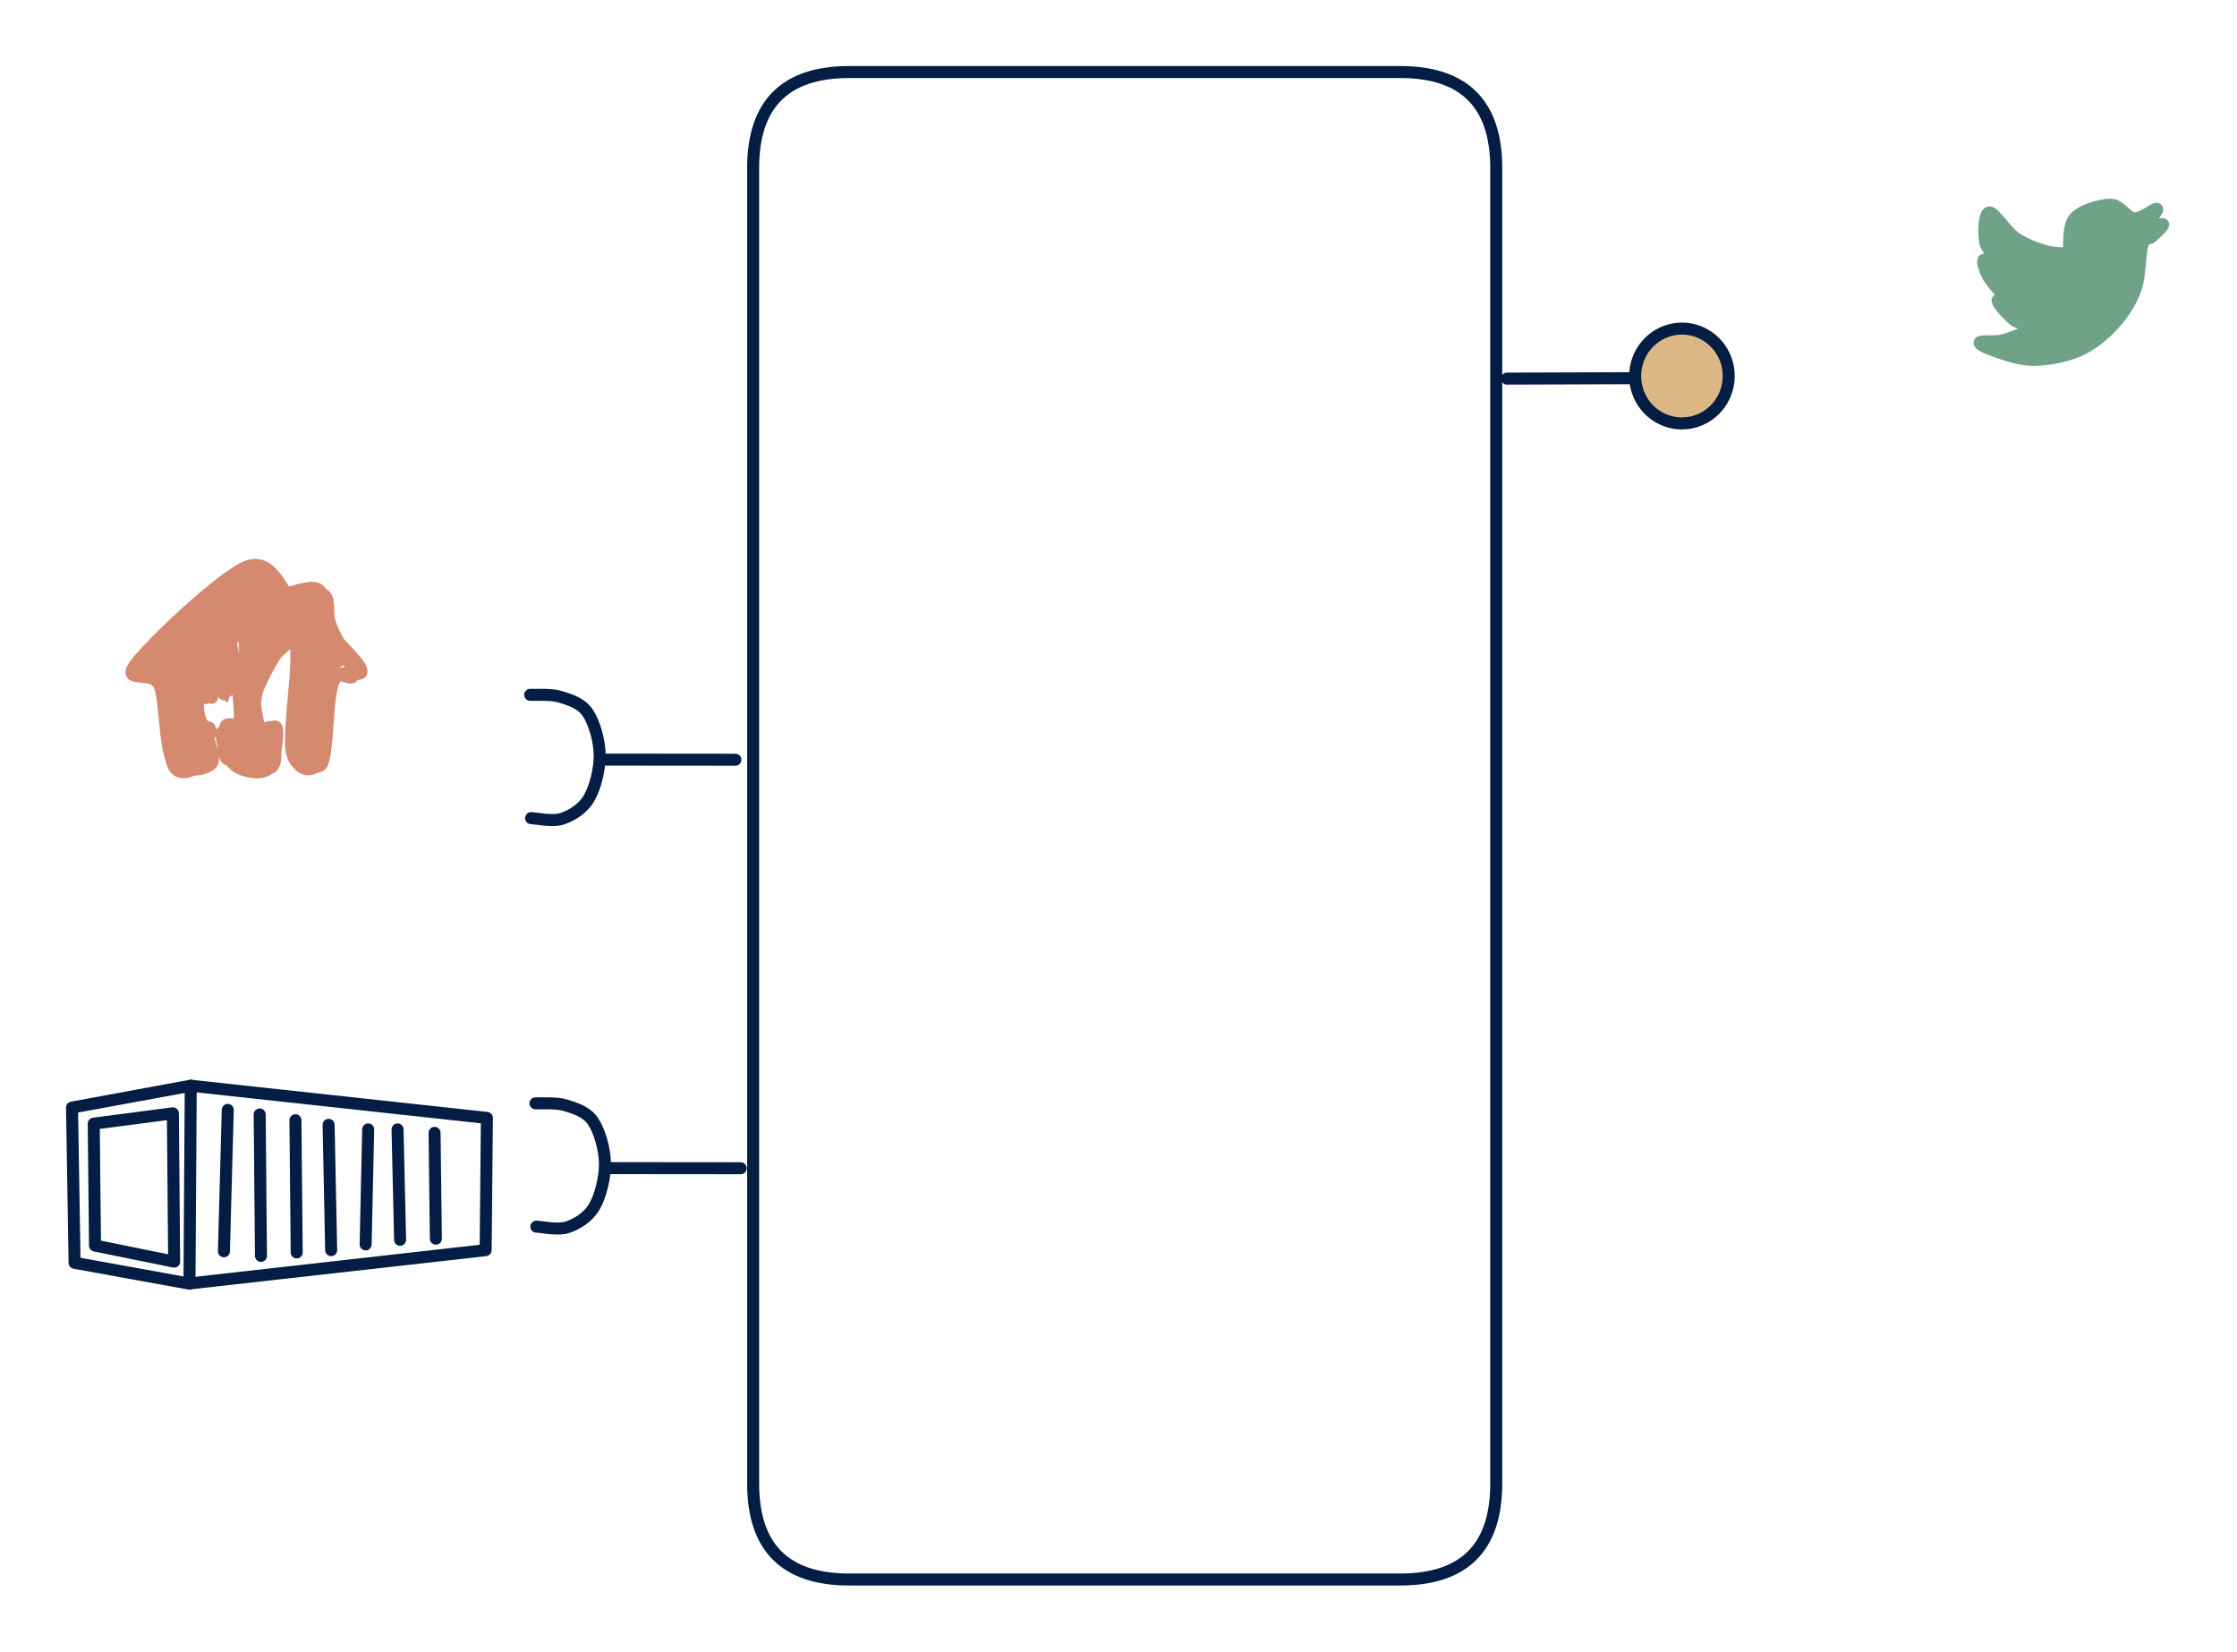
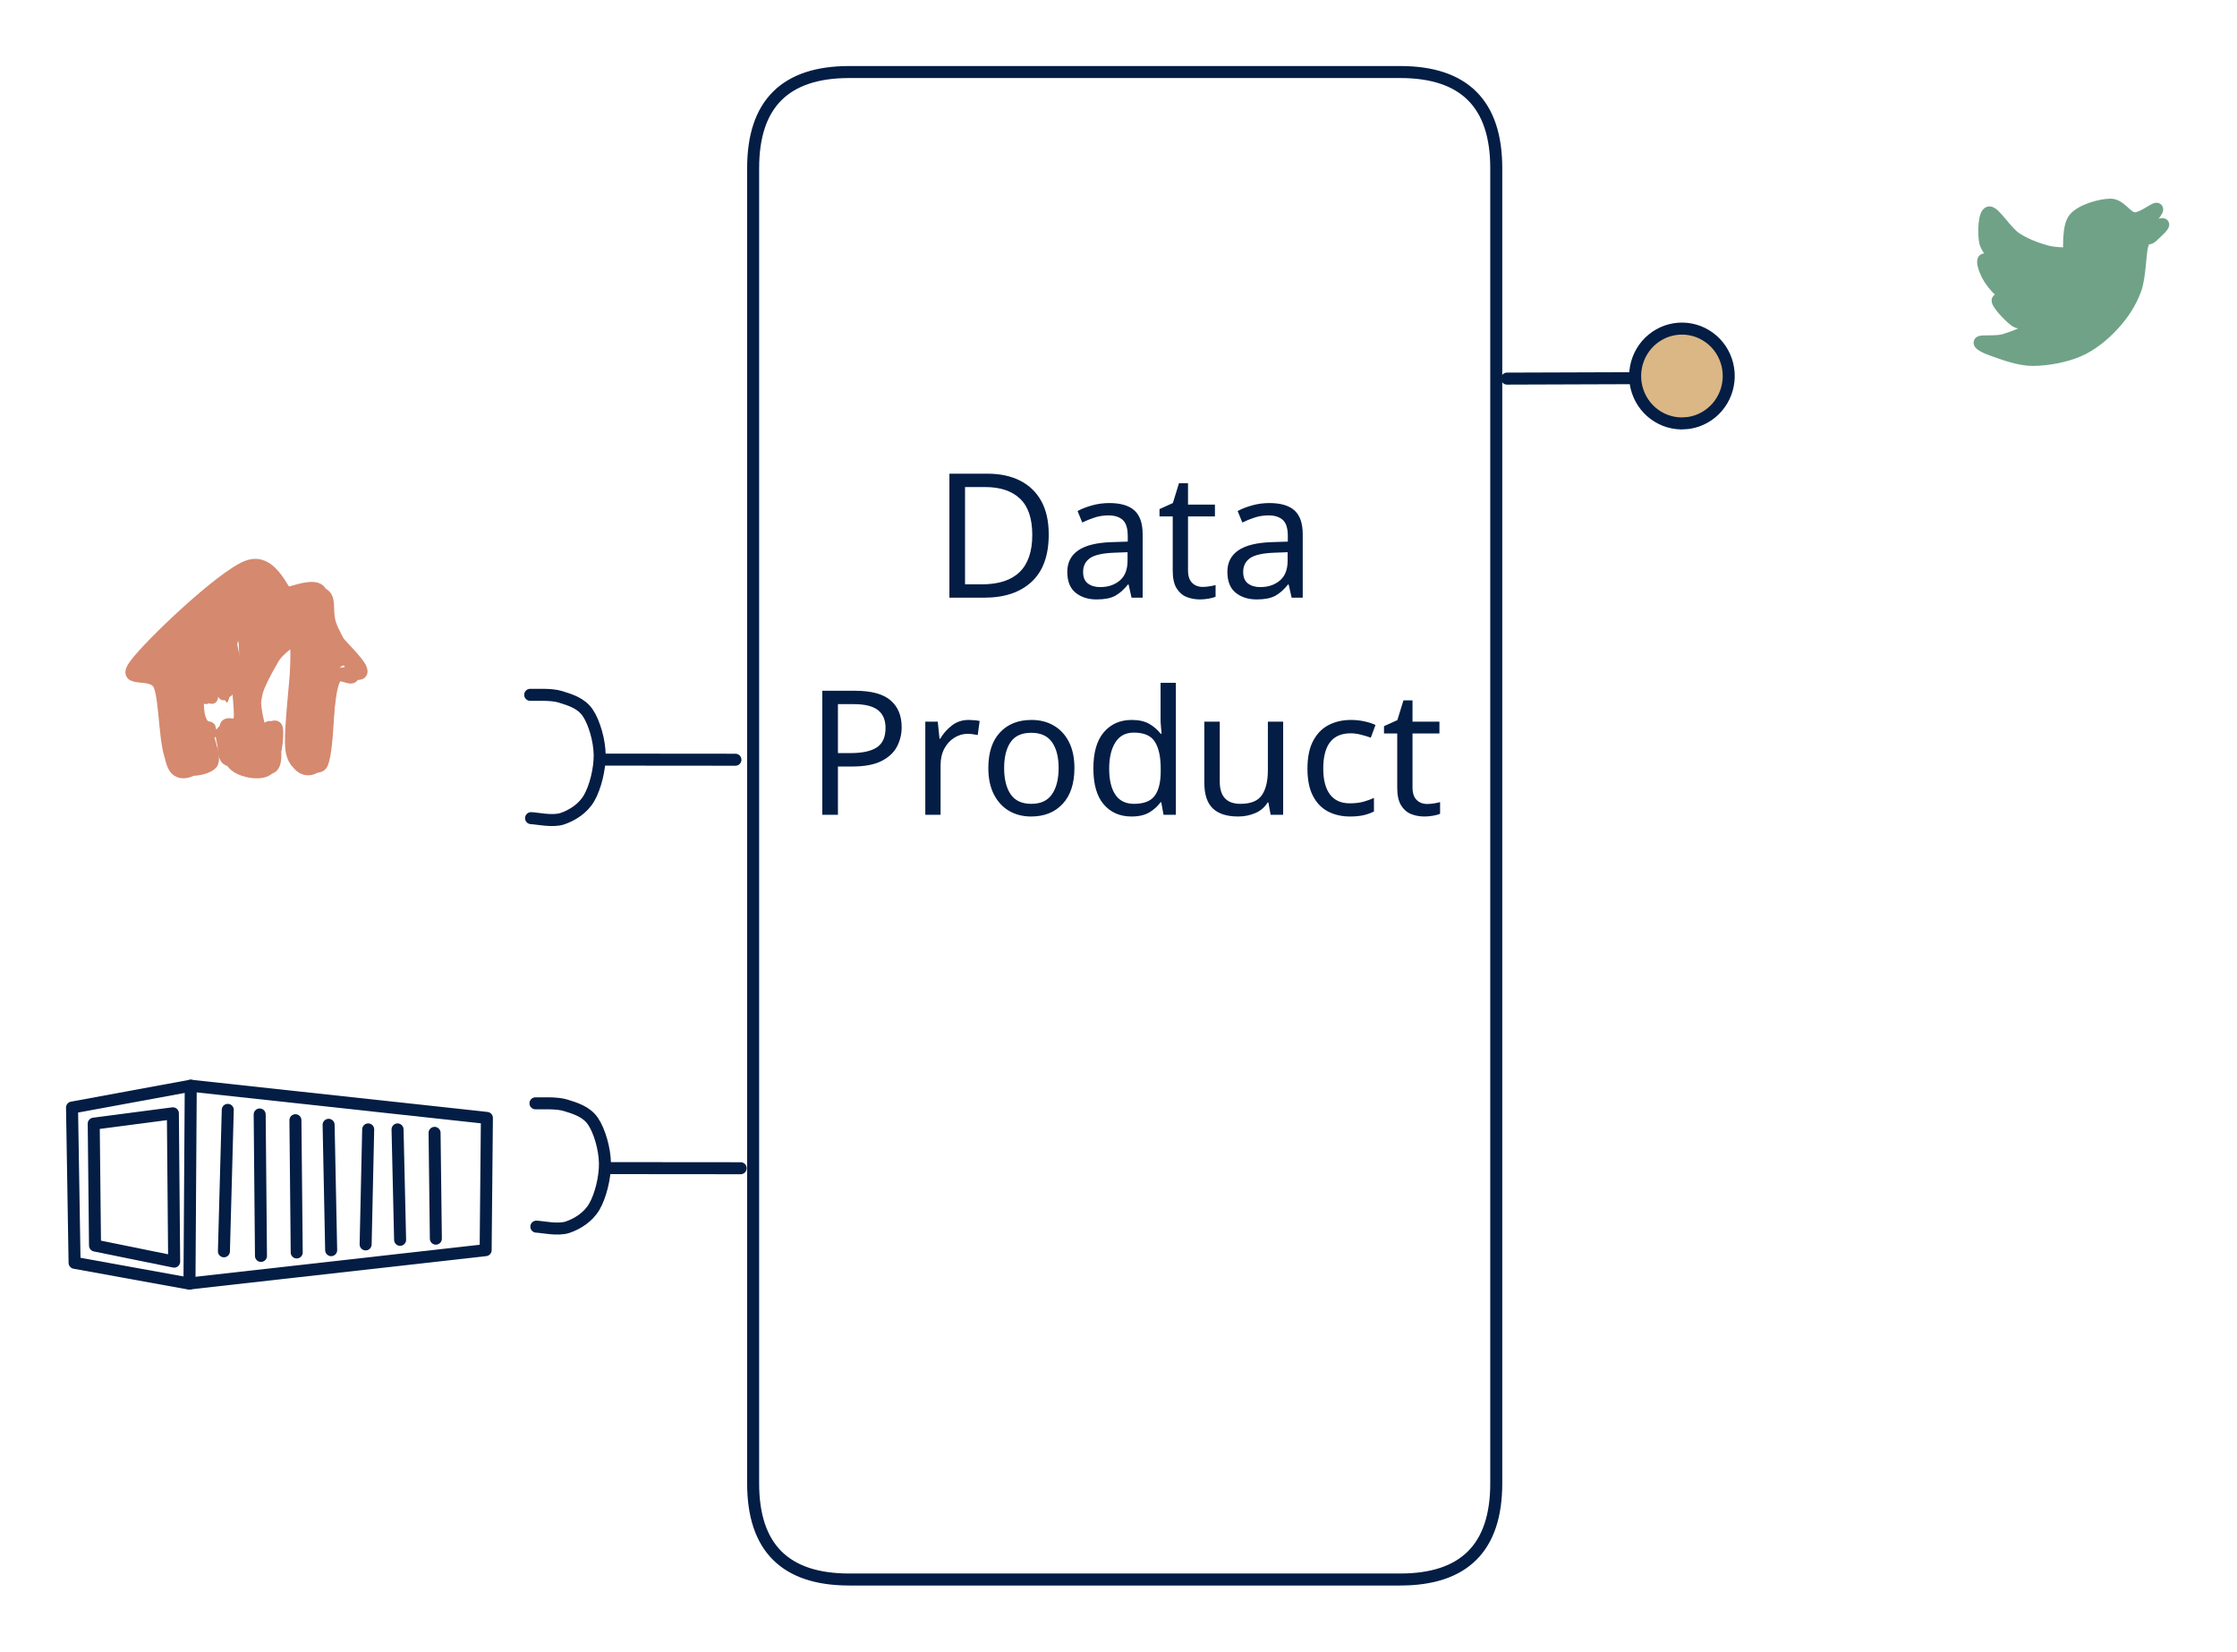
<svg xmlns="http://www.w3.org/2000/svg" version="1.1" viewBox="3946.583 618.914 745.384 550.24" width="745.384" height="550.24">
  <g stroke-linecap="round">
    <g transform="translate(4015.528 861.5411) rotate(0 13.18693 -19.87295)" fill-rule="evenodd">
      <path d="M1.73 -2.04 C2.23 -0.13, 3.23 8.67, 1.23 10.98 C-0.77 13.3, -7.35 15.99, -10.27 11.85 C-13.2 7.71, -14.01 -8.18, -16.29 -13.84 C-18.58 -19.51, -29.06 -15.87, -24.01 -22.15 C-18.96 -28.43, 5.06 -48.24, 14.02 -51.52 C22.99 -54.79, 27.67 -42.62, 29.79 -41.8 C31.9 -40.98, 25.23 -46.2, 26.7 -46.58 C28.16 -46.96, 36.49 -46.09, 38.57 -44.06 C40.65 -42.03, 37.53 -38.29, 39.18 -34.4 C40.82 -30.51, 47.69 -23.4, 48.43 -20.73 C49.17 -18.06, 45.02 -24.04, 43.6 -18.39 C42.17 -12.73, 42.69 9.05, 39.87 13.18 C37.06 17.31, 28.25 13.07, 26.72 6.41 C25.19 -0.25, 32.45 -23.66, 30.7 -26.78 C28.96 -29.9, 18.41 -16.64, 16.25 -12.32 C14.09 -8.01, 16.43 -3.5, 17.75 -0.88 C19.08 1.74, 23.67 1.21, 24.2 3.4 C24.72 5.58, 24.02 10.81, 20.9 12.23 C17.78 13.65, 8.27 13.96, 5.49 11.91 C2.71 9.87, 3.51 2.66, 4.24 -0.04 C4.97 -2.73, 8.84 0.58, 9.88 -4.25 C10.91 -9.08, 10.96 -28.3, 10.43 -29.02 C9.91 -29.74, 8.22 -9.02, 6.72 -8.6 C5.22 -8.17, 2.06 -26.07, 1.44 -26.49 C0.82 -26.91, 3.86 -11.24, 3 -11.11 C2.13 -10.98, -2.95 -27.09, -3.73 -25.72 C-4.52 -24.35, -2.47 -6.99, -1.72 -2.89 C-0.98 1.21, 0.5 -1.38, 0.75 -1.1" stroke="none" stroke-width="0" fill="#d5896f" fill-rule="evenodd" />
      <path d="M0.31 0.06 C0.33 1.78, 1.38 8.42, -0.49 10.56 C-2.36 12.7, -8.36 17.18, -10.92 12.89 C-13.47 8.59, -13.83 -9.4, -15.82 -15.21 C-17.81 -21.03, -27.48 -15.77, -22.85 -22 C-18.21 -28.23, 3.54 -48.97, 12 -52.62 C20.47 -56.28, 25.35 -45.17, 27.95 -43.93 C30.55 -42.7, 26.02 -44.86, 27.6 -45.2 C29.19 -45.54, 35.35 -47.96, 37.48 -45.99 C39.62 -44.01, 38.08 -37.84, 40.42 -33.36 C42.76 -28.89, 51.2 -22.02, 51.52 -19.12 C51.84 -16.22, 44.63 -20.97, 42.35 -15.96 C40.07 -10.94, 40.1 6.94, 37.84 10.97 C35.58 14.99, 30.23 14.95, 28.8 8.19 C27.36 1.42, 31.23 -25.8, 29.23 -29.63 C27.24 -33.46, 18.74 -19.78, 16.82 -14.8 C14.9 -9.83, 16.93 -2.27, 17.71 0.21 C18.5 2.7, 20.84 -1.98, 21.51 0.12 C22.19 2.22, 23.92 11.03, 21.77 12.84 C19.62 14.65, 11.21 13.2, 8.62 10.98 C6.02 8.77, 5.79 2, 6.18 -0.44 C6.57 -2.88, 10.65 0.93, 10.95 -3.64 C11.24 -8.21, 8.84 -26.6, 7.95 -27.87 C7.07 -29.15, 6.52 -11.41, 5.64 -11.3 C4.75 -11.19, 3.3 -27.41, 2.63 -27.21 C1.96 -27.01, 2.16 -9.88, 1.6 -10.1 C1.04 -10.32, 0.22 -29.6, -0.73 -28.53 C-1.67 -27.47, -4.35 -8.45, -4.08 -3.71 C-3.8 1.03, 0.31 -0.92, 0.93 -0.1 M-0.99 -0.96 C-0.57 0.9, 3.32 9.76, 1.6 11.78 C-0.11 13.8, -8.38 15.47, -11.28 11.14 C-14.18 6.82, -13.7 -8.81, -15.8 -14.2 C-17.91 -19.59, -28.78 -14.59, -23.92 -21.2 C-19.06 -27.81, 4.61 -50.38, 13.36 -53.87 C22.11 -57.36, 25.87 -43.56, 28.58 -42.14 C31.3 -40.71, 27.87 -44.98, 29.65 -45.34 C31.44 -45.7, 37.34 -46.13, 39.27 -44.28 C41.2 -42.44, 39.66 -38.68, 41.24 -34.28 C42.83 -29.87, 48.75 -20.94, 48.77 -17.85 C48.79 -14.77, 43.14 -20.43, 41.38 -15.78 C39.61 -11.13, 40.39 6.09, 38.21 10.04 C36.03 13.98, 29.71 14.66, 28.28 7.89 C26.86 1.12, 31.52 -26.96, 29.68 -30.6 C27.85 -34.24, 19.41 -19.15, 17.29 -13.93 C15.17 -8.71, 15.97 -1.61, 16.96 0.71 C17.96 3.02, 22.69 -2.2, 23.28 -0.06 C23.87 2.08, 22.79 11.43, 20.5 13.54 C18.22 15.65, 12.15 14.57, 9.56 12.58 C6.97 10.6, 4.61 4.03, 4.94 1.62 C5.28 -0.78, 11.18 3.26, 11.59 -1.84 C11.99 -6.93, 8.13 -27.2, 7.38 -28.96 C6.62 -30.73, 7.66 -12.82, 7.05 -12.44 C6.45 -12.07, 4.98 -27.13, 3.74 -26.73 C2.51 -26.34, 0.65 -9.62, -0.36 -10.05 C-1.38 -10.48, -1.94 -30.08, -2.35 -29.3 C-2.76 -28.52, -3.47 -10.5, -2.82 -5.38 C-2.18 -0.26, 0.86 0.44, 1.52 1.42" stroke="#d5896f" stroke-width="4" fill="none" />
    </g>
  </g>
  <g stroke-linecap="round">
    <g transform="translate(3977.814 993.2821) rotate(0 13.39865 21.26245)">
      <path d="M0 0 C0.09 8.16, 0.17 16.31, 0.43 40.61 M0 0 C0.16 14.82, 0.31 29.65, 0.43 40.61 M0.43 40.61 C7.49 42.05, 14.55 43.48, 26.8 45.97 M0.43 40.61 C10.85 42.73, 21.26 44.85, 26.8 45.97 M26.8 45.97 C26.71 35.52, 26.62 25.07, 26.37 -3.45 M26.8 45.97 C26.64 27.62, 26.48 9.27, 26.37 -3.45 M26.37 -3.45 C20.78 -2.72, 15.19 -1.99, 0 0 M26.37 -3.45 C17.64 -2.31, 8.91 -1.17, 0 0" stroke="#031d44" stroke-width="4" fill="none" />
    </g>
  </g>
  <g stroke-linecap="round">
    <g transform="translate(3970.583 987.9186) rotate(0 19.77896 25.68963)">
      <path d="M0 0 C0.31 18.83, 0.62 37.65, 0.85 51.72 M0 0 C0.23 13.8, 0.45 27.6, 0.85 51.72 M0.85 51.72 C12.7 53.87, 24.54 56.01, 39.13 58.66 M0.85 51.72 C11.7 53.69, 22.54 55.65, 39.13 58.66 M39.13 58.66 C39.29 33.59, 39.46 8.52, 39.56 -7.28 M39.13 58.66 C39.24 41.8, 39.35 24.94, 39.56 -7.28 M39.56 -7.28 C29.06 -5.35, 18.56 -3.42, 0 0 M39.56 -7.28 C29.73 -5.47, 19.91 -3.66, 0 0" stroke="#031d44" stroke-width="4" fill="none" />
    </g>
  </g>
  <g stroke-linecap="round">
    <g transform="translate(4010.141 980.6395) rotate(0 49.12839 32.94722)">
      <path d="M0 0 C26.05 2.83, 52.09 5.66, 98.68 10.73 M0 0 C21.51 2.34, 43.02 4.68, 98.68 10.73 M98.68 10.73 C98.51 28.08, 98.35 45.43, 98.26 54.78 M98.68 10.73 C98.56 23.2, 98.44 35.68, 98.26 54.78 M98.26 54.78 C78.12 57.05, 57.99 59.32, -0.43 65.89 M98.26 54.78 C75.13 57.39, 52 59.99, -0.43 65.89" stroke="#031d44" stroke-width="4" fill="none" />
    </g>
  </g>
  <g stroke-linecap="round">
    <g transform="translate(4022.477 988.6848) rotate(0 -0.6380311 23.56109)">
      <path d="M0 0 C-0.46 17.11, -0.93 34.23, -1.28 47.12 M0 0 C-0.42 15.67, -0.85 31.34, -1.28 47.12" stroke="#031d44" stroke-width="4" fill="none" />
    </g>
  </g>
  <g stroke-linecap="round">
    <g transform="translate(4033.11 990.2172) rotate(0 0.212677 23.56109)">
      <path d="M0 0 C0.12 13.73, 0.25 27.46, 0.43 47.12 M0 0 C0.09 9.85, 0.18 19.7, 0.43 47.12" stroke="#031d44" stroke-width="4" fill="none" />
    </g>
  </g>
  <g stroke-linecap="round">
    <g transform="translate(4045.02 992.1328) rotate(0 0.212677 22.02866)">
      <path d="M0 0 C0.13 13.14, 0.25 26.28, 0.43 44.06 M0 0 C0.1 10, 0.19 20.01, 0.43 44.06" stroke="#031d44" stroke-width="4" fill="none" />
    </g>
  </g>
  <g stroke-linecap="round">
    <g transform="translate(4056.079 993.6652) rotate(0 0.4253541 20.87934)">
      <path d="M0 0 C0.18 8.65, 0.35 17.31, 0.85 41.76 M0 0 C0.29 14.4, 0.59 28.79, 0.85 41.76" stroke="#031d44" stroke-width="4" fill="none" />
    </g>
  </g>
  <g stroke-linecap="round">
    <g transform="translate(4069.265 995.1976) rotate(0 -0.4253541 19.15536)">
      <path d="M0 0 C-0.23 10.26, -0.46 20.53, -0.85 38.31 M0 0 C-0.34 15.14, -0.67 30.27, -0.85 38.31" stroke="#031d44" stroke-width="4" fill="none" />
    </g>
  </g>
  <g stroke-linecap="round">
    <g transform="translate(4079.049 995.1976) rotate(0 0.4253541 18.38914)">
      <path d="M0 0 C0.26 11.38, 0.53 22.76, 0.85 36.78 M0 0 C0.24 10.42, 0.48 20.84, 0.85 36.78" stroke="#031d44" stroke-width="4" fill="none" />
    </g>
  </g>
  <g stroke-linecap="round">
    <g transform="translate(4091.384 996.3469) rotate(0 0.212677 17.62293)">
      <path d="M0 0 C0.17 13.88, 0.34 27.76, 0.43 35.25 M0 0 C0.12 9.98, 0.24 19.96, 0.43 35.25" stroke="#031d44" stroke-width="4" fill="none" />
    </g>
  </g>
  <g stroke-linecap="round" transform="translate(4197.535 642.9141) rotate(0 123.8051 251.1225)">
    <path d="M32 0 C91.01 0, 150.02 0, 215.61 0 M32 0 C75.94 0, 119.89 0, 215.61 0 M215.61 0 C236.94 0, 247.61 10.67, 247.61 32 M215.61 0 C236.94 0, 247.61 10.67, 247.61 32 M247.61 32 C247.61 148.3, 247.61 264.6, 247.61 470.24 M247.61 32 C247.61 140.85, 247.61 249.71, 247.61 470.24 M247.61 470.24 C247.61 491.58, 236.94 502.24, 215.61 502.24 M247.61 470.24 C247.61 491.58, 236.94 502.24, 215.61 502.24 M215.61 502.24 C167.31 502.24, 119.02 502.24, 32 502.24 M215.61 502.24 C151.91 502.24, 88.22 502.24, 32 502.24 M32 502.24 C10.67 502.24, 0 491.58, 0 470.24 M32 502.24 C10.67 502.24, 0 491.58, 0 470.24 M0 470.24 C0 308.28, 0 146.32, 0 32 M0 470.24 C0 298.76, 0 127.27, 0 32 M0 32 C0 10.67, 10.67 0, 32 0 M0 32 C0 10.67, 10.67 0, 32 0" stroke="#031d44" stroke-width="4" fill="none" />
  </g>
  <g stroke-linecap="round">
    <g transform="translate(4114.699 859.7059) rotate(269.5993 20.20242 11.50673)">
      <path d="M0 0 C-0.04 1.74, -1.34 7.21, -0.25 10.44 C0.83 13.66, 2.98 17.27, 6.52 19.37 C10.05 21.46, 16.21 23.05, 20.95 23.01 C25.69 22.98, 31.74 21.29, 34.97 19.13 C38.2 16.98, 39.33 13.27, 40.35 10.08 C41.37 6.89, 40.97 1.68, 41.09 0 M0 0 C-0.04 1.74, -1.34 7.21, -0.25 10.44 C0.83 13.66, 2.98 17.27, 6.52 19.37 C10.05 21.46, 16.21 23.05, 20.95 23.01 C25.69 22.98, 31.74 21.29, 34.97 19.13 C38.2 16.98, 39.33 13.27, 40.35 10.08 C41.37 6.89, 40.97 1.68, 41.09 0" stroke="#031d44" stroke-width="4" fill="none" />
    </g>
  </g>
  <g stroke-linecap="round">
    <g transform="translate(4169.605 849.8141) rotate(269.5993 -0.1761756 22.19813)">
      <path d="M0 0 C-0.06 7.4, -0.29 37, -0.35 44.4 M0 0 C-0.06 7.4, -0.29 37, -0.35 44.4" stroke="#031d44" stroke-width="4" fill="none" />
    </g>
  </g>
  <g stroke-linecap="round">
    <g transform="translate(4116.455 995.8037) rotate(269.5993 20.20242 11.50673)">
      <path d="M0 0 C-0.04 1.74, -1.34 7.21, -0.25 10.44 C0.83 13.66, 2.98 17.27, 6.52 19.37 C10.05 21.46, 16.21 23.05, 20.95 23.01 C25.69 22.98, 31.74 21.29, 34.97 19.13 C38.2 16.98, 39.33 13.27, 40.35 10.08 C41.37 6.89, 40.97 1.68, 41.09 0 M0 0 C-0.04 1.74, -1.34 7.21, -0.25 10.44 C0.83 13.66, 2.98 17.27, 6.52 19.37 C10.05 21.46, 16.21 23.05, 20.95 23.01 C25.69 22.98, 31.74 21.29, 34.97 19.13 C38.2 16.98, 39.33 13.27, 40.35 10.08 C41.37 6.89, 40.97 1.68, 41.09 0" stroke="#031d44" stroke-width="4" fill="none" />
    </g>
  </g>
  <g stroke-linecap="round">
    <g transform="translate(4171.361 985.9119) rotate(269.5993 -0.1761756 22.19813)">
      <path d="M0 0 C-0.06 7.4, -0.29 37, -0.35 44.4 M0 0 C-0.06 7.4, -0.29 37, -0.35 44.4" stroke="#031d44" stroke-width="4" fill="none" />
    </g>
  </g>
  <g stroke-linecap="round">
    <g transform="translate(4468.627 724.6722) rotate(90.96151 0.4103828 20.31395)">
      <path d="M0 0 C0.14 6.77, 0.68 33.86, 0.82 40.63 M0 0 C0.14 6.77, 0.68 33.86, 0.82 40.63" stroke="#031d44" stroke-width="4" fill="none" />
    </g>
  </g>
  <g stroke-linecap="round" transform="translate(4491.216 728.5924) rotate(90.96151 15.79974 15.59455)">
    <path d="M31.6 15.59 C31.6 16.5, 31.52 17.41, 31.36 18.3 C31.2 19.19, 30.96 20.08, 30.65 20.93 C30.33 21.78, 29.94 22.61, 29.48 23.39 C29.03 24.17, 28.49 24.93, 27.9 25.62 C27.32 26.31, 26.66 26.96, 25.96 27.54 C25.26 28.12, 24.49 28.65, 23.7 29.1 C22.91 29.55, 22.06 29.94, 21.2 30.25 C20.34 30.56, 19.44 30.8, 18.54 30.95 C17.64 31.11, 16.71 31.19, 15.8 31.19 C14.89 31.19, 13.96 31.11, 13.06 30.95 C12.16 30.8, 11.26 30.56, 10.4 30.25 C9.54 29.94, 8.69 29.55, 7.9 29.1 C7.11 28.65, 6.34 28.12, 5.64 27.54 C4.94 26.96, 4.28 26.31, 3.7 25.62 C3.11 24.93, 2.57 24.17, 2.12 23.39 C1.66 22.61, 1.27 21.78, 0.95 20.93 C0.64 20.08, 0.4 19.19, 0.24 18.3 C0.08 17.41, 0 16.5, 0 15.59 C0 14.69, 0.08 13.78, 0.24 12.89 C0.4 12, 0.64 11.11, 0.95 10.26 C1.27 9.41, 1.66 8.58, 2.12 7.8 C2.57 7.02, 3.11 6.26, 3.7 5.57 C4.28 4.88, 4.94 4.23, 5.64 3.65 C6.34 3.07, 7.11 2.54, 7.9 2.09 C8.69 1.64, 9.54 1.25, 10.4 0.94 C11.26 0.63, 12.16 0.39, 13.06 0.24 C13.96 0.08, 14.89 0, 15.8 0 C16.71 0, 17.64 0.08, 18.54 0.24 C19.44 0.39, 20.34 0.63, 21.2 0.94 C22.06 1.25, 22.91 1.64, 23.7 2.09 C24.49 2.54, 25.26 3.07, 25.96 3.65 C26.66 4.23, 27.32 4.88, 27.9 5.57 C28.49 6.26, 29.03 7.02, 29.48 7.8 C29.94 8.58, 30.33 9.41, 30.65 10.26 C30.96 11.11, 31.2 12, 31.36 12.89 C31.52 13.78, 31.56 15.14, 31.6 15.59 C31.64 16.05, 31.64 15.14, 31.6 15.59" stroke="none" stroke-width="0" fill="#dab785" />
    <path d="M31.6 15.59 C31.6 16.5, 31.52 17.41, 31.36 18.3 C31.2 19.19, 30.96 20.08, 30.65 20.93 C30.33 21.78, 29.94 22.61, 29.48 23.39 C29.03 24.17, 28.49 24.93, 27.9 25.62 C27.32 26.31, 26.66 26.96, 25.96 27.54 C25.26 28.12, 24.49 28.65, 23.7 29.1 C22.91 29.55, 22.06 29.94, 21.2 30.25 C20.34 30.56, 19.44 30.8, 18.54 30.95 C17.64 31.11, 16.71 31.19, 15.8 31.19 C14.89 31.19, 13.96 31.11, 13.06 30.95 C12.16 30.8, 11.26 30.56, 10.4 30.25 C9.54 29.94, 8.69 29.55, 7.9 29.1 C7.11 28.65, 6.34 28.12, 5.64 27.54 C4.94 26.96, 4.28 26.31, 3.7 25.62 C3.11 24.93, 2.57 24.17, 2.12 23.39 C1.66 22.61, 1.27 21.78, 0.95 20.93 C0.64 20.08, 0.4 19.19, 0.24 18.3 C0.08 17.41, 0 16.5, 0 15.59 C0 14.69, 0.08 13.78, 0.24 12.89 C0.4 12, 0.64 11.11, 0.95 10.26 C1.27 9.41, 1.66 8.58, 2.12 7.8 C2.57 7.02, 3.11 6.26, 3.7 5.57 C4.28 4.88, 4.94 4.23, 5.64 3.65 C6.34 3.07, 7.11 2.54, 7.9 2.09 C8.69 1.64, 9.54 1.25, 10.4 0.94 C11.26 0.63, 12.16 0.39, 13.06 0.24 C13.96 0.08, 14.89 0, 15.8 0 C16.71 0, 17.64 0.08, 18.54 0.24 C19.44 0.39, 20.34 0.63, 21.2 0.94 C22.06 1.25, 22.91 1.64, 23.7 2.09 C24.49 2.54, 25.26 3.07, 25.96 3.65 C26.66 4.23, 27.32 4.88, 27.9 5.57 C28.49 6.26, 29.03 7.02, 29.48 7.8 C29.94 8.58, 30.33 9.41, 30.65 10.26 C30.96 11.11, 31.2 12, 31.36 12.89 C31.52 13.78, 31.56 15.14, 31.6 15.59 C31.64 16.05, 31.64 15.14, 31.6 15.59" stroke="#031d44" stroke-width="4" fill="none" />
  </g>
  <g stroke-linecap="round">
    <g transform="translate(4635.898 703.432) rotate(0 0.8961443 9.527954)" fill-rule="evenodd">
      <path d="M0 0 C0.32 -1.97, -0.4 -9.07, 1.93 -11.8 C4.25 -14.52, 10.62 -16.33, 13.92 -16.33 C17.23 -16.33, 19.21 -12.02, 21.77 -11.8 C24.34 -11.57, 28.51 -15.15, 29.33 -14.97 C30.14 -14.8, 27.6 -11.95, 26.66 -10.74 C25.72 -9.53, 22.91 -7.86, 23.7 -7.71 C24.49 -7.56, 30.74 -10.18, 31.4 -9.83 C32.07 -9.48, 28.84 -6.73, 27.7 -5.6 C26.56 -4.46, 25.5 -5.95, 24.59 -3.02 C23.68 -0.1, 23.85 7.49, 22.22 11.95 C20.59 16.41, 17.97 20.34, 14.81 23.74 C11.65 27.15, 7.73 30.42, 3.26 32.36 C-1.21 34.31, -7.33 35.39, -12 35.39 C-16.66 35.39, -21.8 33.35, -24.74 32.36 C-27.67 31.38, -30.17 30.1, -29.63 29.49 C-29.08 28.89, -24.39 29.57, -21.48 28.74 C-18.57 27.9, -12.71 25.58, -12.15 24.5 C-11.58 23.42, -16.15 23.72, -18.07 22.23 C-20 20.74, -23.75 16.76, -23.7 15.58 C-23.65 14.39, -17.9 15.65, -17.78 15.12 C-17.65 14.59, -21.4 13.74, -22.96 12.4 C-24.51 11.07, -26.22 8.85, -27.11 7.11 C-28 5.37, -29.01 2.5, -28.29 1.97 C-27.58 1.44, -22.89 4.92, -22.81 3.93 C-22.74 2.95, -27.23 -0.98, -27.85 -3.93 C-28.46 -6.88, -28.19 -13.54, -26.51 -13.76 C-24.84 -13.99, -20.89 -7.44, -17.78 -5.29 C-14.66 -3.15, -10.81 -1.79, -7.85 -0.91 C-4.89 -0.03, -1.31 -0.15, 0 0" stroke="none" stroke-width="0" fill="#70a288" fill-rule="evenodd" />
      <path d="M0 0 C0.32 -1.97, -0.4 -9.07, 1.93 -11.8 C4.25 -14.52, 10.62 -16.33, 13.92 -16.33 C17.23 -16.33, 19.21 -12.02, 21.77 -11.8 C24.34 -11.57, 28.51 -15.15, 29.33 -14.97 C30.14 -14.8, 27.6 -11.95, 26.66 -10.74 C25.72 -9.53, 22.91 -7.86, 23.7 -7.71 C24.49 -7.56, 30.74 -10.18, 31.4 -9.83 C32.07 -9.48, 28.84 -6.73, 27.7 -5.6 C26.56 -4.46, 25.5 -5.95, 24.59 -3.02 C23.68 -0.1, 23.85 7.49, 22.22 11.95 C20.59 16.41, 17.97 20.34, 14.81 23.74 C11.65 27.15, 7.73 30.42, 3.26 32.36 C-1.21 34.31, -7.33 35.39, -12 35.39 C-16.66 35.39, -21.8 33.35, -24.74 32.36 C-27.67 31.38, -30.17 30.1, -29.63 29.49 C-29.08 28.89, -24.39 29.57, -21.48 28.74 C-18.57 27.9, -12.71 25.58, -12.15 24.5 C-11.58 23.42, -16.15 23.72, -18.07 22.23 C-20 20.74, -23.75 16.76, -23.7 15.58 C-23.65 14.39, -17.9 15.65, -17.78 15.12 C-17.65 14.59, -21.4 13.74, -22.96 12.4 C-24.51 11.07, -26.22 8.85, -27.11 7.11 C-28 5.37, -29.01 2.5, -28.29 1.97 C-27.58 1.44, -22.89 4.92, -22.81 3.93 C-22.74 2.95, -27.23 -0.98, -27.85 -3.93 C-28.46 -6.88, -28.19 -13.54, -26.51 -13.76 C-24.84 -13.99, -20.89 -7.44, -17.78 -5.29 C-14.66 -3.15, -10.81 -1.79, -7.85 -0.91 C-4.89 -0.03, -1.31 -0.15, 0 0 M0 0 C0.32 -1.97, -0.4 -9.07, 1.93 -11.8 C4.25 -14.52, 10.62 -16.33, 13.92 -16.33 C17.23 -16.33, 19.21 -12.02, 21.77 -11.8 C24.34 -11.57, 28.51 -15.15, 29.33 -14.97 C30.14 -14.8, 27.6 -11.95, 26.66 -10.74 C25.72 -9.53, 22.91 -7.86, 23.7 -7.71 C24.49 -7.56, 30.74 -10.18, 31.4 -9.83 C32.07 -9.48, 28.84 -6.73, 27.7 -5.6 C26.56 -4.46, 25.5 -5.95, 24.59 -3.02 C23.68 -0.1, 23.85 7.49, 22.22 11.95 C20.59 16.41, 17.97 20.34, 14.81 23.74 C11.65 27.15, 7.73 30.42, 3.26 32.36 C-1.21 34.31, -7.33 35.39, -12 35.39 C-16.66 35.39, -21.8 33.35, -24.74 32.36 C-27.67 31.38, -30.17 30.1, -29.63 29.49 C-29.08 28.89, -24.39 29.57, -21.48 28.74 C-18.57 27.9, -12.71 25.58, -12.15 24.5 C-11.58 23.42, -16.15 23.72, -18.07 22.23 C-20 20.74, -23.75 16.76, -23.7 15.58 C-23.65 14.39, -17.9 15.65, -17.78 15.12 C-17.65 14.59, -21.4 13.74, -22.96 12.4 C-24.51 11.07, -26.22 8.85, -27.11 7.11 C-28 5.37, -29.01 2.5, -28.29 1.97 C-27.58 1.44, -22.89 4.92, -22.81 3.93 C-22.74 2.95, -27.23 -0.98, -27.85 -3.93 C-28.46 -6.88, -28.19 -13.54, -26.51 -13.76 C-24.84 -13.99, -20.89 -7.44, -17.78 -5.29 C-14.66 -3.15, -10.81 -1.79, -7.85 -0.91 C-4.89 -0.03, -1.31 -0.15, 0 0" stroke="#70a288" stroke-width="4" fill="none" />
    </g>
  </g>
+   <text x="4321.340" y="818.044" font-family="Excalifont, Xiaolai, sans-serif, Segoe UI Emoji" font-size="57.854px" fill="#031d44" text-anchor="middle" style="white-space: pre;" direction="ltr" dominant-baseline="alphabetic">Data </text>
+   <text x="4321.340" y="890.364" font-family="Excalifont, Xiaolai, sans-serif, Segoe UI Emoji" font-size="57.854px" fill="#031d44" text-anchor="middle" style="white-space: pre;" direction="ltr" dominant-baseline="alphabetic">Product</text>
</svg>
